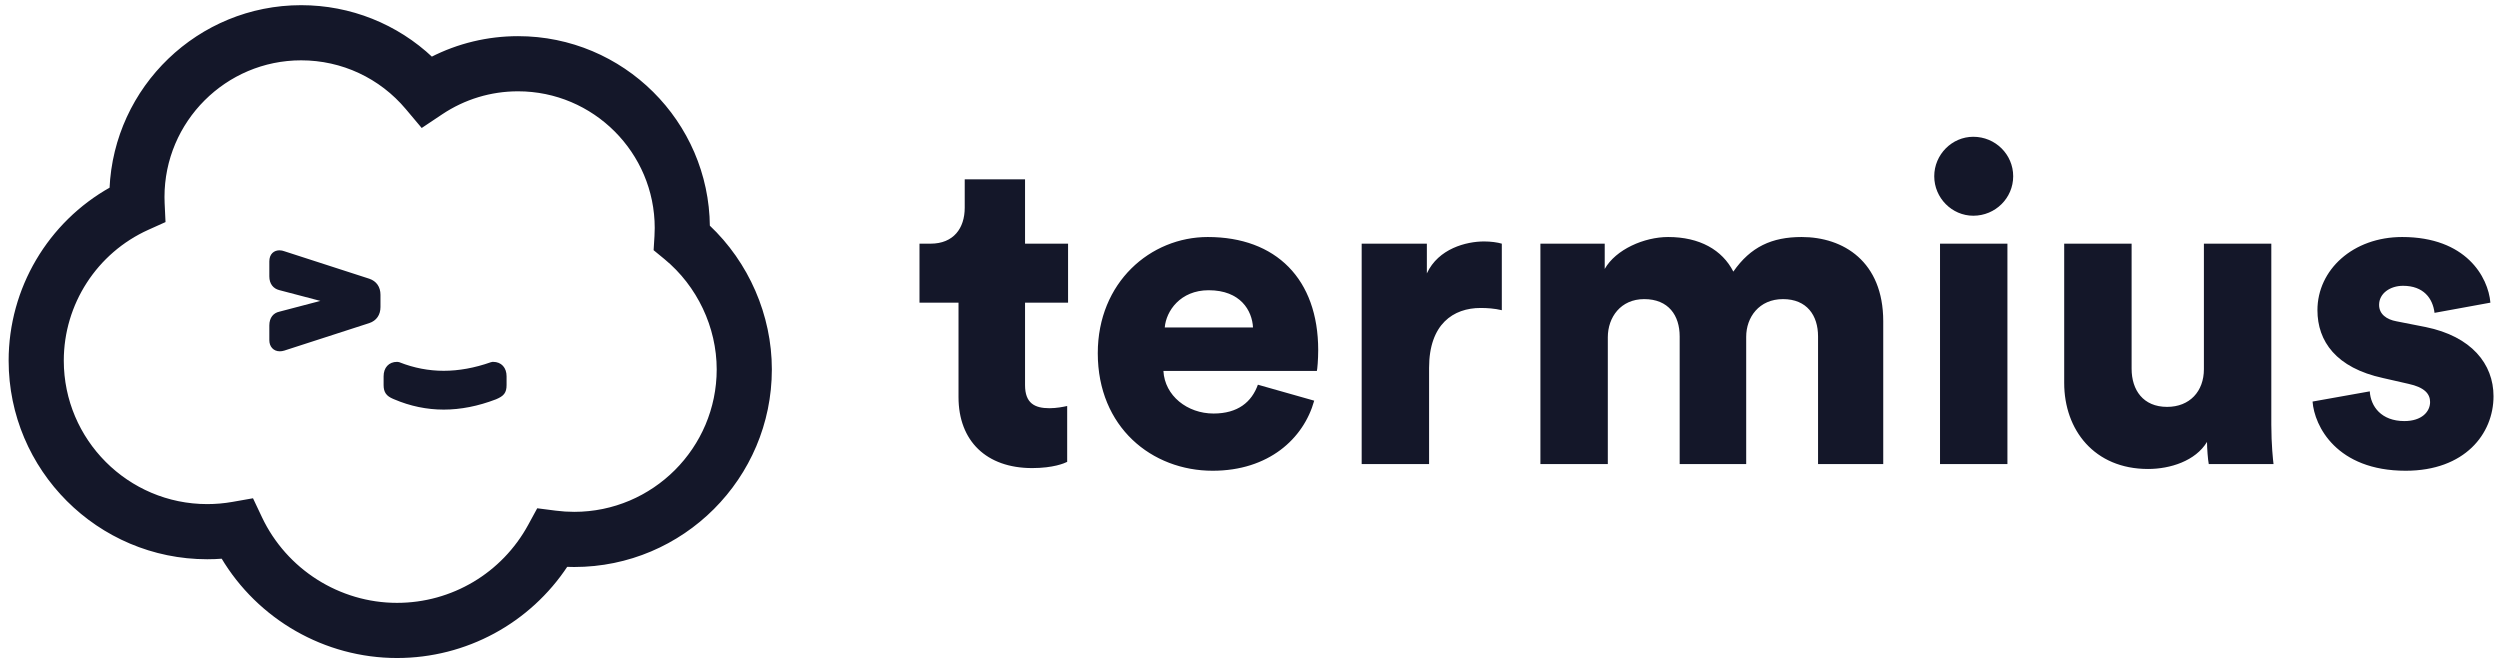
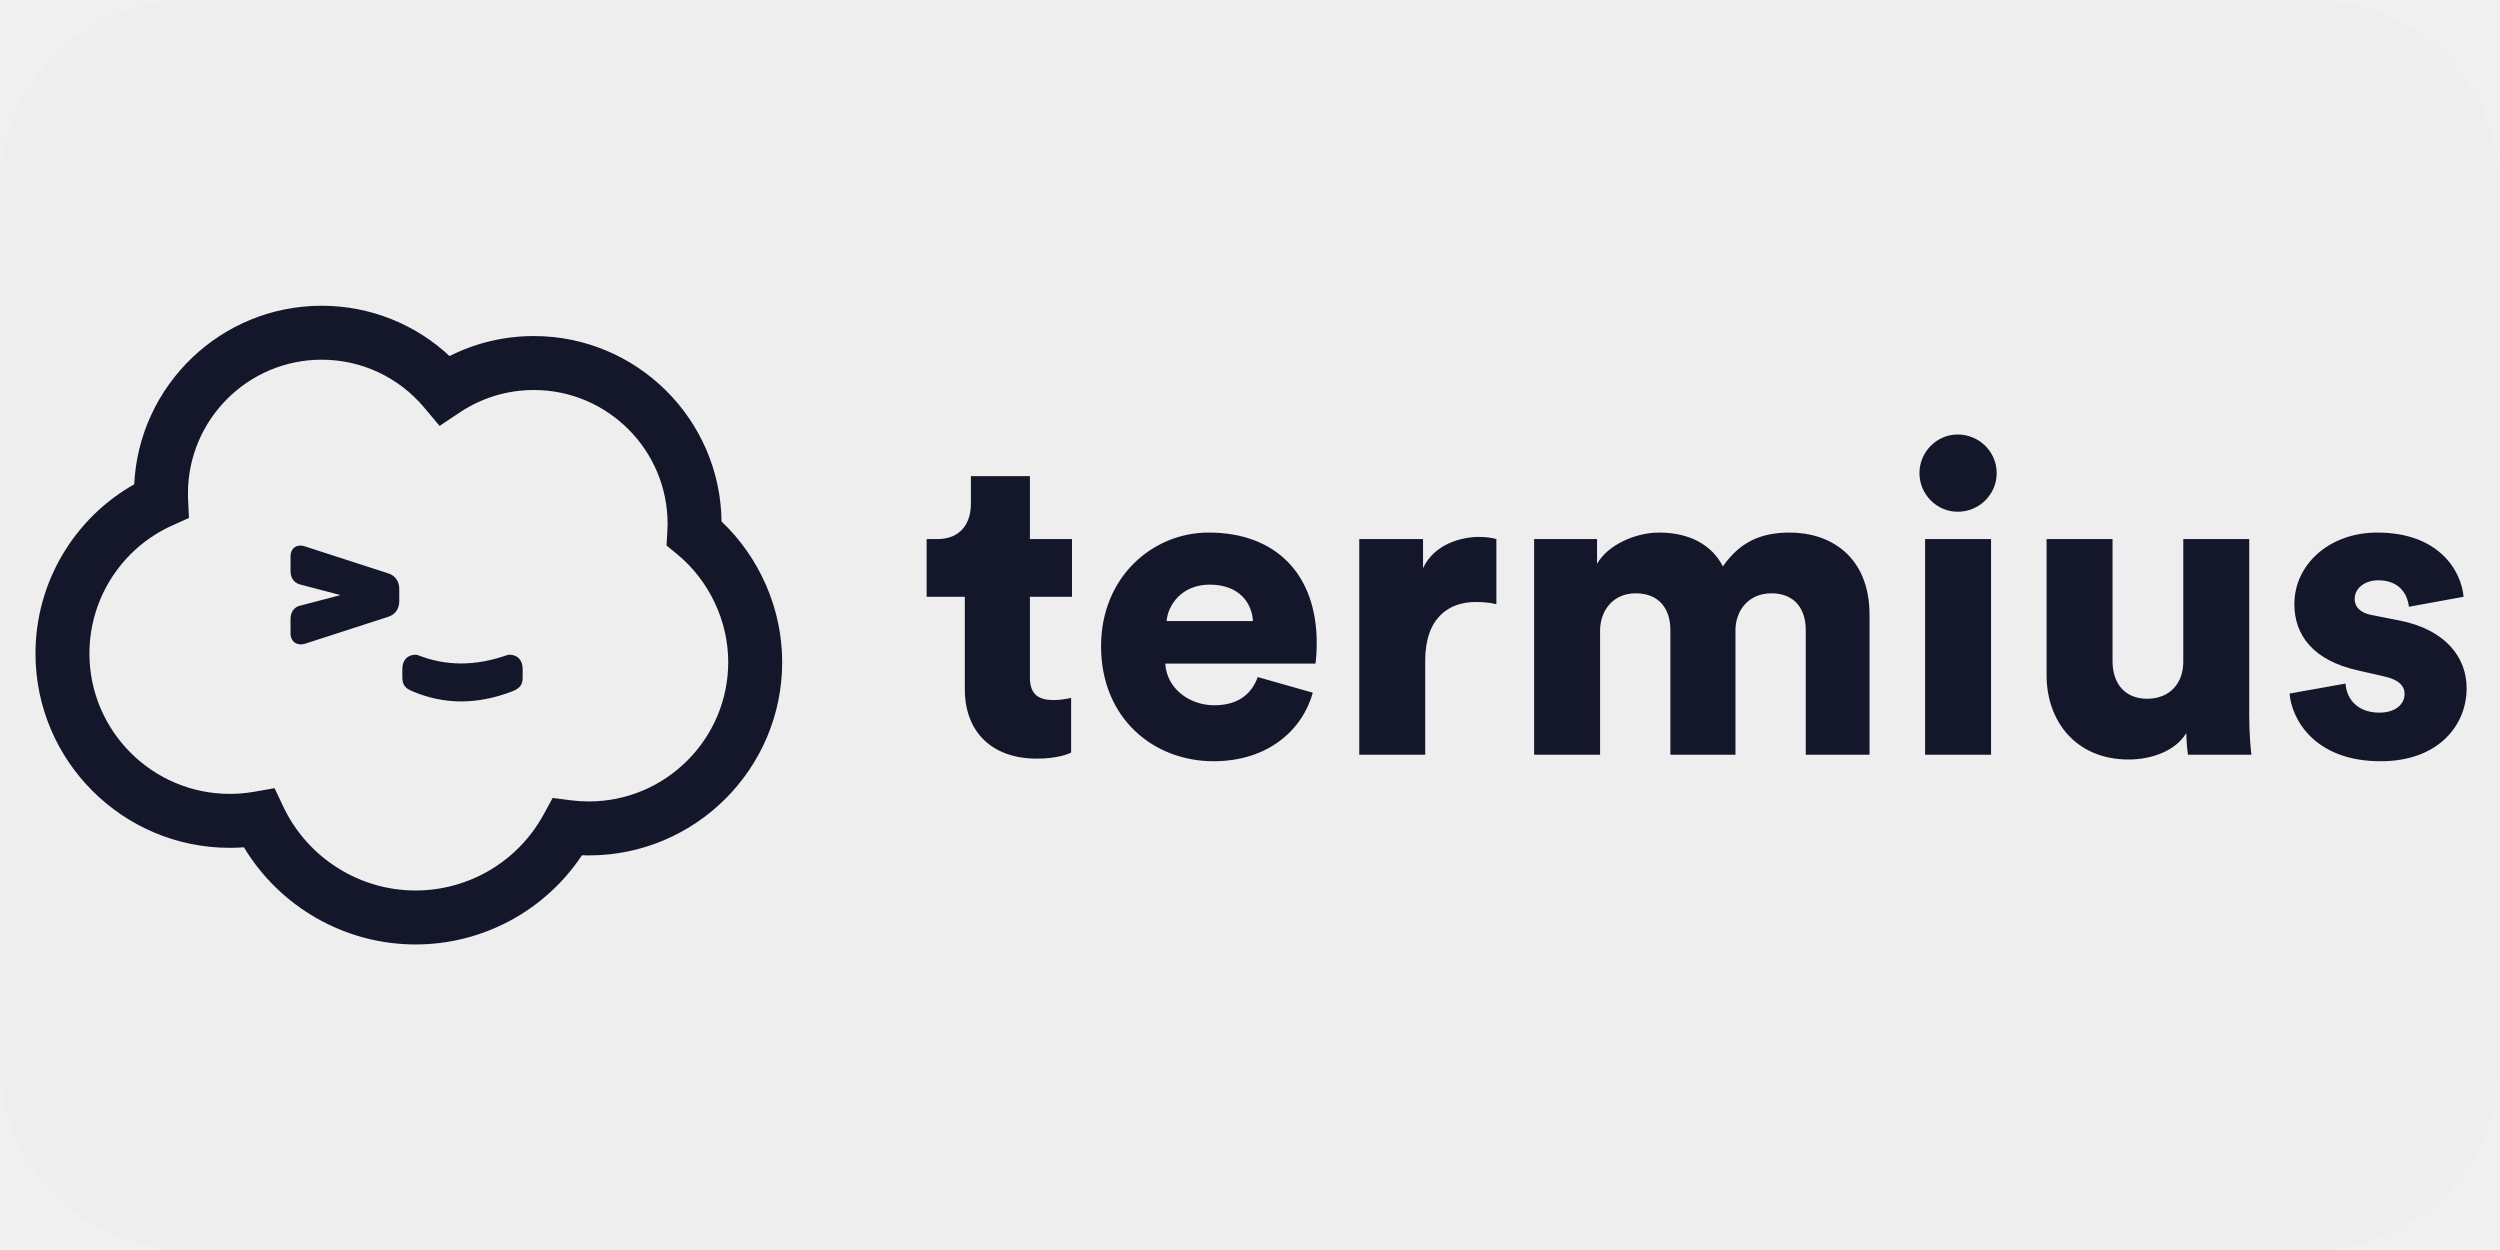
- <svg xmlns="http://www.w3.org/2000/svg" width="100%" height="100%" viewBox="0 0 362 96" version="1.1" xml:space="preserve" style="fill-rule:evenodd;clip-rule:evenodd;">
-   <rect x="0" y="0" width="362" height="96" style="fill:#fff;" />
-   <g>
-     <clipPath id="_clip1">
-       <rect x="0.5" y="0" width="361" height="96" />
-     </clipPath>
-     <g clip-path="url(#_clip1)">
-       <path d="M148.426,25.971l-8.734,-0l0,4.11c0,2.954 -1.605,5.202 -4.945,5.202l-1.605,-0l-0,8.541l5.651,0l-0,13.679c-0,6.358 4.046,10.275 10.661,10.275c3.082,0 4.688,-0.706 5.073,-0.899l-0,-8.091c-0.578,0.128 -1.541,0.321 -2.569,0.321c-2.119,-0 -3.532,-0.707 -3.532,-3.34l-0,-11.945l6.23,0l-0,-8.541l-6.23,-0l-0,-9.312Zm20.23,21.45l12.78,-0c-0.129,-2.441 -1.799,-5.395 -6.422,-5.395c-4.111,0 -6.166,3.018 -6.358,5.395Zm13.486,8.284l8.156,2.312c-1.541,5.523 -6.615,10.147 -14.706,10.147c-8.799,-0 -16.634,-6.294 -16.634,-17.019c-0,-10.275 7.643,-16.825 15.927,-16.825c9.89,-0 15.991,6.101 15.991,16.376c-0,1.349 -0.128,2.826 -0.193,3.018l-22.22,0c0.193,3.597 3.468,6.165 7.257,6.165c3.532,0 5.523,-1.669 6.422,-4.174Zm35.321,-20.422c-0.642,-0.193 -1.605,-0.321 -2.568,-0.321c-2.569,-0 -6.615,1.027 -8.285,4.624l0,-4.303l-9.44,-0l-0,31.918l9.761,-0l0,-13.936c0,-6.358 3.532,-8.67 7.45,-8.67c0.963,-0 1.991,0.064 3.082,0.321l0,-9.633Zm15.349,31.918l0,-18.368c0,-2.889 1.863,-5.522 5.266,-5.522c3.532,-0 5.138,2.376 5.138,5.394l0,18.496l9.633,-0l0,-18.432c0,-2.825 1.862,-5.458 5.33,-5.458c3.468,-0 5.074,2.376 5.074,5.394l0,18.496l9.44,-0l0,-20.679c0,-8.67 -5.78,-12.202 -11.816,-12.202c-4.303,-0 -7.386,1.412 -9.89,5.009c-1.606,-3.147 -4.881,-5.009 -9.441,-5.009c-3.468,-0 -7.578,1.798 -9.183,4.623l-0,-3.66l-9.312,-0l-0,31.918l9.761,-0Zm57.863,-0l0,-31.918l-9.761,-0l0,31.918l9.761,-0Zm-10.596,-41.68c0,3.147 2.568,5.716 5.651,5.716c3.211,0 5.78,-2.569 5.78,-5.716c0,-3.146 -2.569,-5.715 -5.78,-5.715c-3.083,-0 -5.651,2.569 -5.651,5.715Zm39.752,41.68l9.376,-0c-0.064,-0.514 -0.321,-2.826 -0.321,-5.716l0,-26.202l-9.761,-0l0,18.174c0,3.211 -2.055,5.459 -5.33,5.459c-3.468,0 -5.138,-2.44 -5.138,-5.523l0,-18.11l-9.762,-0l0,20.165c0,6.808 4.367,12.459 12.138,12.459c3.211,0 6.872,-1.156 8.541,-3.917c0,0.834 0.129,2.633 0.257,3.211Zm15.028,-9.056c0.257,3.533 3.468,10.019 13.486,10.019c8.542,-0 12.716,-5.33 12.716,-10.789c0,-4.688 -3.211,-8.67 -9.826,-10.019l-4.238,-0.834c-1.413,-0.257 -2.505,-1.028 -2.505,-2.377c0,-1.669 1.606,-2.761 3.468,-2.761c2.954,-0 4.303,1.798 4.56,3.917l8.091,-1.477c-0.321,-3.725 -3.532,-9.504 -12.779,-9.504c-7.129,-0 -12.267,4.752 -12.267,10.596c0,4.495 2.698,8.349 9.505,9.826l3.661,0.835c2.376,0.513 3.146,1.477 3.146,2.633c0,1.413 -1.22,2.761 -3.724,2.761c-3.34,0 -4.881,-2.119 -5.01,-4.303l-8.284,1.477Z" style="fill:#141729;" />
-       <path d="M83.147,81.851c-0.382,-0 -0.765,-0.008 -1.148,-0.024c-5.406,8.209 -14.571,13.203 -24.511,13.203l-0,-7.486c8.03,-0 15.372,-4.367 19.216,-11.428l1.224,-2.249l2.54,0.326c0.888,0.114 1.79,0.172 2.679,0.172c11.51,-0 20.881,-9.371 20.881,-20.882c-0,-6.173 -2.864,-12.219 -7.651,-16.154l-1.477,-1.213l0.117,-1.907c0.024,-0.396 0.037,-0.798 0.037,-1.197c-0,-11.046 -8.994,-20.04 -20.04,-20.04c-3.979,0 -7.812,1.162 -11.119,3.369l-2.786,1.86l-2.157,-2.565c-3.828,-4.553 -9.399,-7.15 -15.345,-7.15c-11.046,-0 -20.039,8.993 -20.039,20.04c0,0.308 0.007,0.62 0.022,0.929l0.119,2.543l-2.321,1.045c-7.544,3.398 -12.402,10.907 -12.402,19.178c-0,11.589 9.433,21.022 21.021,21.022c1.232,0 2.467,-0.107 3.672,-0.319l2.811,-0.495l1.221,2.579c3.61,7.624 11.357,12.536 19.777,12.536l-0,7.486c-10.393,-0 -19.996,-5.552 -25.249,-14.387c-0.742,0.057 -1.487,0.086 -2.232,0.086c-15.722,0 -28.507,-12.785 -28.507,-28.508c-0,-10.388 5.648,-19.887 14.608,-24.893c0.629,-14.627 12.72,-26.328 27.499,-26.328c7.085,0 13.802,2.697 18.885,7.498c3.863,-1.978 8.135,-3.012 12.522,-3.012c15.105,0 27.403,12.223 27.525,27.3c5.661,5.33 8.975,12.908 8.975,20.697c-0,15.645 -12.722,28.368 -28.367,28.368Zm-11.44,-24.255c-2.542,0.972 -5.045,1.465 -7.452,1.465c-2.416,-0 -4.799,-0.495 -7.077,-1.469c-0.092,-0.039 -0.092,-0.039 -0.184,-0.078c-0.839,-0.361 -1.198,-0.796 -1.198,-1.75l-0,-1.274c-0,-1.121 0.645,-1.842 1.697,-1.842l0.236,0.032l0.063,0.024c2.083,0.822 4.256,1.238 6.459,1.238c2.211,0 4.527,-0.419 6.882,-1.248l0.211,-0.046l0.059,-0c1.053,-0 1.699,0.721 1.699,1.842l-0,1.274c-0,1.014 -0.349,1.382 -1.321,1.8l-0.074,0.032Zm-31.211,-12.218c-0.714,0.15 -1.247,0.716 -1.247,1.743l-0,2.136c-0,0.807 0.495,1.362 1.266,1.362c0.181,-0 0.366,-0.03 0.574,-0.092l12.307,-3.981c0.934,-0.311 1.447,-1.061 1.447,-2.087l-0,-1.775c-0,-1.027 -0.513,-1.776 -1.446,-2.087l-12.281,-3.973c-0.218,-0.082 -0.436,-0.128 -0.647,-0.128c-0.651,0 -1.22,0.409 -1.22,1.357l-0,2.169c-0,0.988 0.516,1.552 1.231,1.739l6.897,1.811l-6.881,1.806Z" style="fill:#141729;fill-rule:nonzero;" />
-       <path d="M57.488,95.03c9.94,-0 19.105,-4.995 24.511,-13.203c0.383,0.016 0.766,0.024 1.148,0.024c15.645,-0 28.367,-12.723 28.367,-28.368c0,-7.789 -3.314,-15.367 -8.975,-20.697c-0.122,-15.077 -12.42,-27.3 -27.525,-27.3c-4.387,0 -8.658,1.034 -12.522,3.012c-5.083,-4.801 -11.8,-7.498 -18.885,-7.498c-14.779,-0 -26.87,11.701 -27.499,26.328c-8.96,5.006 -14.608,14.505 -14.608,24.893c0,15.723 12.785,28.508 28.507,28.508c0.745,0 1.49,-0.029 2.232,-0.087c5.253,8.836 14.856,14.388 25.249,14.388Zm-0,-0l-0,-7.486m-0,-0c8.03,-0 15.372,-4.367 19.216,-11.428l1.224,-2.249l2.54,0.326c0.888,0.114 1.79,0.172 2.679,0.172c11.51,-0 20.881,-9.371 20.881,-20.882c-0,-6.173 -2.864,-12.219 -7.651,-16.154l-1.477,-1.213l0.117,-1.907c0.024,-0.396 0.037,-0.798 0.037,-1.197c-0,-11.046 -8.994,-20.04 -20.04,-20.04c-3.979,0 -7.812,1.162 -11.119,3.369l-2.786,1.86l-2.157,-2.565c-3.828,-4.553 -9.399,-7.15 -15.345,-7.15c-11.046,-0 -20.039,8.993 -20.039,20.04c0,0.308 0.007,0.62 0.022,0.929l0.119,2.543l-2.321,1.045c-7.544,3.398 -12.402,10.907 -12.402,19.178c-0,11.589 9.433,21.022 21.021,21.022c1.232,0 2.467,-0.107 3.672,-0.319l2.811,-0.495l1.221,2.579c3.61,7.624 11.357,12.536 19.777,12.536Zm14.219,-29.948c-2.542,0.973 -5.045,1.465 -7.452,1.465c-2.416,0 -4.799,-0.495 -7.077,-1.469c-0.092,-0.038 -0.092,-0.038 -0.184,-0.078c-0.839,-0.361 -1.198,-0.796 -1.198,-1.75l-0,-1.274c-0,-1.121 0.645,-1.842 1.697,-1.842l0.236,0.032l0.063,0.024c2.083,0.822 4.256,1.238 6.459,1.238c2.211,0 4.527,-0.419 6.882,-1.248l0.211,-0.046l0.059,-0c1.053,-0 1.699,0.721 1.699,1.842l-0,1.274c-0,1.014 -0.349,1.382 -1.321,1.801l-0.074,0.031Zm-31.211,-12.218c-0.714,0.15 -1.247,0.716 -1.247,1.743l-0,2.137c-0,0.807 0.495,1.361 1.266,1.361c0.181,-0 0.366,-0.03 0.574,-0.092l12.307,-3.981c0.934,-0.311 1.447,-1.061 1.447,-2.087l-0,-1.775c-0,-1.026 -0.513,-1.776 -1.446,-2.087l-12.281,-3.973c-0.218,-0.082 -0.436,-0.128 -0.647,-0.128c-0.651,0 -1.22,0.409 -1.22,1.357l-0,2.169c-0,0.988 0.516,1.552 1.231,1.739l6.897,1.811l-6.881,1.806Z" style="fill:none;fill-rule:nonzero;stroke:#141729;stroke-width:0.5px;" />
+ <svg xmlns="http://www.w3.org/2000/svg" width="100%" height="100%" viewBox="0 0 370 185" version="1.1" xml:space="preserve" style="fill-rule:evenodd;clip-rule:evenodd;">
+   <path d="M370,27.75L370,157.25C370,172.566 357.566,185 342.25,185L27.75,185C12.434,185 0,172.566 0,157.25L0,27.75C0,12.434 12.434,0 27.75,0L342.25,0C357.566,0 370,12.434 370,27.75Z" style="fill:rgb(238,238,238);" />
+   <g transform="matrix(1,0,0,1,4,44.5)">
+     <g>
+       <clipPath id="_clip1">
+         <rect x="0.5" y="0" width="361" height="96" />
+       </clipPath>
+       <g clip-path="url(#_clip1)">
+         <path d="M148.426,25.971L139.692,25.971L139.692,30.081C139.692,33.035 138.087,35.283 134.747,35.283L133.142,35.283L133.142,43.824L138.793,43.824L138.793,57.503C138.793,63.861 142.839,67.778 149.454,67.778C152.536,67.778 154.142,67.072 154.527,66.879L154.527,58.788C153.949,58.916 152.986,59.109 151.958,59.109C149.839,59.109 148.426,58.402 148.426,55.769L148.426,43.824L154.656,43.824L154.656,35.283L148.426,35.283L148.426,25.971ZM168.656,47.421L181.436,47.421C181.307,44.98 179.637,42.026 175.014,42.026C170.903,42.026 168.848,45.044 168.656,47.421ZM182.142,55.705L190.298,58.017C188.757,63.54 183.683,68.164 175.592,68.164C166.793,68.164 158.958,61.87 158.958,51.145C158.958,40.87 166.601,34.32 174.885,34.32C184.775,34.32 190.876,40.421 190.876,50.696C190.876,52.045 190.748,53.522 190.683,53.714L168.463,53.714C168.656,57.311 171.931,59.879 175.72,59.879C179.252,59.879 181.243,58.21 182.142,55.705ZM217.463,35.283C216.821,35.09 215.858,34.962 214.895,34.962C212.326,34.962 208.28,35.989 206.61,39.586L206.61,35.283L197.17,35.283L197.17,67.201L206.931,67.201L206.931,53.265C206.931,46.907 210.463,44.595 214.381,44.595C215.344,44.595 216.372,44.659 217.463,44.916L217.463,35.283ZM232.812,67.201L232.812,48.833C232.812,45.944 234.675,43.311 238.078,43.311C241.61,43.311 243.216,45.687 243.216,48.705L243.216,67.201L252.849,67.201L252.849,48.769C252.849,45.944 254.711,43.311 258.179,43.311C261.647,43.311 263.253,45.687 263.253,48.705L263.253,67.201L272.693,67.201L272.693,46.522C272.693,37.852 266.913,34.32 260.877,34.32C256.574,34.32 253.491,35.732 250.987,39.329C249.381,36.182 246.106,34.32 241.546,34.32C238.078,34.32 233.968,36.118 232.363,38.943L232.363,35.283L223.051,35.283L223.051,67.201L232.812,67.201ZM290.675,67.201L290.675,35.283L280.914,35.283L280.914,67.201L290.675,67.201ZM280.079,25.521C280.079,28.668 282.647,31.237 285.73,31.237C288.941,31.237 291.51,28.668 291.51,25.521C291.51,22.375 288.941,19.806 285.73,19.806C282.647,19.806 280.079,22.375 280.079,25.521ZM319.831,67.201L329.207,67.201C329.143,66.687 328.886,64.375 328.886,61.485L328.886,35.283L319.125,35.283L319.125,53.457C319.125,56.668 317.07,58.916 313.795,58.916C310.327,58.916 308.657,56.476 308.657,53.393L308.657,35.283L298.895,35.283L298.895,55.448C298.895,62.256 303.262,67.907 311.033,67.907C314.244,67.907 317.905,66.751 319.574,63.99C319.574,64.824 319.703,66.623 319.831,67.201ZM334.859,58.145C335.116,61.678 338.327,68.164 348.345,68.164C356.887,68.164 361.061,62.834 361.061,57.375C361.061,52.687 357.85,48.705 351.235,47.356L346.997,46.522C345.584,46.265 344.492,45.494 344.492,44.145C344.492,42.476 346.098,41.384 347.96,41.384C350.914,41.384 352.263,43.182 352.52,45.301L360.611,43.824C360.29,40.099 357.079,34.32 347.832,34.32C340.703,34.32 335.565,39.072 335.565,44.916C335.565,49.411 338.263,53.265 345.07,54.742L348.731,55.577C351.107,56.09 351.877,57.054 351.877,58.21C351.877,59.623 350.657,60.971 348.153,60.971C344.813,60.971 343.272,58.852 343.143,56.668L334.859,58.145Z" style="fill:rgb(20,23,41);" />
+         <path d="M83.147,81.851C82.765,81.851 82.382,81.843 81.999,81.827C76.593,90.036 67.428,95.03 57.488,95.03L57.488,87.544C65.518,87.544 72.86,83.177 76.704,76.116L77.928,73.867L80.468,74.193C81.356,74.307 82.258,74.365 83.147,74.365C94.657,74.365 104.028,64.994 104.028,53.483C104.028,47.31 101.164,41.264 96.377,37.329L94.9,36.116L95.017,34.209C95.041,33.813 95.054,33.411 95.054,33.012C95.054,21.966 86.06,12.972 75.014,12.972C71.035,12.972 67.202,14.134 63.895,16.341L61.109,18.201L58.952,15.636C55.124,11.083 49.553,8.486 43.607,8.486C32.561,8.486 23.568,17.479 23.568,28.526C23.568,28.834 23.575,29.146 23.59,29.455L23.709,31.998L21.388,33.043C13.844,36.441 8.986,43.95 8.986,52.221C8.986,63.81 18.419,73.243 30.007,73.243C31.239,73.243 32.474,73.136 33.679,72.924L36.49,72.429L37.711,75.008C41.321,82.632 49.068,87.544 57.488,87.544L57.488,95.03C47.095,95.03 37.492,89.478 32.239,80.643C31.497,80.7 30.752,80.729 30.007,80.729C14.285,80.729 1.5,67.944 1.5,52.221C1.5,41.833 7.148,32.334 16.108,27.328C16.737,12.701 28.828,1 43.607,1C50.692,1 57.409,3.697 62.492,8.498C66.355,6.52 70.627,5.486 75.014,5.486C90.119,5.486 102.417,17.709 102.539,32.786C108.2,38.116 111.514,45.694 111.514,53.483C111.514,69.128 98.792,81.851 83.147,81.851ZM71.707,57.596C69.165,58.568 66.662,59.061 64.255,59.061C61.839,59.061 59.456,58.566 57.178,57.592C57.086,57.553 57.086,57.553 56.994,57.514C56.155,57.153 55.796,56.718 55.796,55.764L55.796,54.49C55.796,53.369 56.441,52.648 57.493,52.648L57.729,52.68L57.792,52.704C59.875,53.526 62.048,53.942 64.251,53.942C66.462,53.942 68.778,53.523 71.133,52.694L71.344,52.648L71.403,52.648C72.456,52.648 73.102,53.369 73.102,54.49L73.102,55.764C73.102,56.778 72.753,57.146 71.781,57.564L71.707,57.596ZM40.496,45.378C39.782,45.528 39.249,46.094 39.249,47.121L39.249,49.257C39.249,50.064 39.744,50.619 40.515,50.619C40.696,50.619 40.881,50.589 41.089,50.527L53.396,46.546C54.33,46.235 54.843,45.485 54.843,44.459L54.843,42.684C54.843,41.657 54.33,40.908 53.397,40.597L41.116,36.624C40.898,36.542 40.68,36.496 40.469,36.496C39.818,36.496 39.249,36.905 39.249,37.853L39.249,40.022C39.249,41.01 39.765,41.574 40.48,41.761L47.377,43.572L40.496,45.378Z" style="fill:rgb(20,23,41);fill-rule:nonzero;" />
+         <path d="M57.488,95.03C67.428,95.03 76.593,90.035 81.999,81.827C82.382,81.843 82.765,81.851 83.147,81.851C98.792,81.851 111.514,69.128 111.514,53.483C111.514,45.694 108.2,38.116 102.539,32.786C102.417,17.709 90.119,5.486 75.014,5.486C70.627,5.486 66.356,6.52 62.492,8.498C57.409,3.697 50.692,1 43.607,1C28.828,1 16.737,12.701 16.108,27.328C7.148,32.334 1.5,41.833 1.5,52.221C1.5,67.944 14.285,80.729 30.007,80.729C30.752,80.729 31.497,80.7 32.239,80.642C37.492,89.478 47.095,95.03 57.488,95.03ZM57.488,95.03L57.488,87.544M57.488,87.544C65.518,87.544 72.86,83.177 76.704,76.116L77.928,73.867L80.468,74.193C81.356,74.307 82.258,74.365 83.147,74.365C94.657,74.365 104.028,64.994 104.028,53.483C104.028,47.31 101.164,41.264 96.377,37.329L94.9,36.116L95.017,34.209C95.041,33.813 95.054,33.411 95.054,33.012C95.054,21.966 86.06,12.972 75.014,12.972C71.035,12.972 67.202,14.134 63.895,16.341L61.109,18.201L58.952,15.636C55.124,11.083 49.553,8.486 43.607,8.486C32.561,8.486 23.568,17.479 23.568,28.526C23.568,28.834 23.575,29.146 23.59,29.455L23.709,31.998L21.388,33.043C13.844,36.441 8.986,43.95 8.986,52.221C8.986,63.81 18.419,73.243 30.007,73.243C31.239,73.243 32.474,73.136 33.679,72.924L36.49,72.429L37.711,75.008C41.321,82.632 49.068,87.544 57.488,87.544ZM71.707,57.596C69.165,58.569 66.662,59.061 64.255,59.061C61.839,59.061 59.456,58.566 57.178,57.592C57.086,57.554 57.086,57.554 56.994,57.514C56.155,57.153 55.796,56.718 55.796,55.764L55.796,54.49C55.796,53.369 56.441,52.648 57.493,52.648L57.729,52.68L57.792,52.704C59.875,53.526 62.048,53.942 64.251,53.942C66.462,53.942 68.778,53.523 71.133,52.694L71.344,52.648L71.403,52.648C72.456,52.648 73.102,53.369 73.102,54.49L73.102,55.764C73.102,56.778 72.753,57.146 71.781,57.565L71.707,57.596ZM40.496,45.378C39.782,45.528 39.249,46.094 39.249,47.121L39.249,49.258C39.249,50.065 39.744,50.619 40.515,50.619C40.696,50.619 40.881,50.589 41.089,50.527L53.396,46.546C54.33,46.235 54.843,45.485 54.843,44.459L54.843,42.684C54.843,41.658 54.33,40.908 53.397,40.597L41.116,36.624C40.898,36.542 40.68,36.496 40.469,36.496C39.818,36.496 39.249,36.905 39.249,37.853L39.249,40.022C39.249,41.01 39.765,41.574 40.48,41.761L47.377,43.572L40.496,45.378Z" style="fill:none;fill-rule:nonzero;stroke:rgb(20,23,41);stroke-width:0.5px;" />
+       </g>
    </g>
  </g>
</svg>
